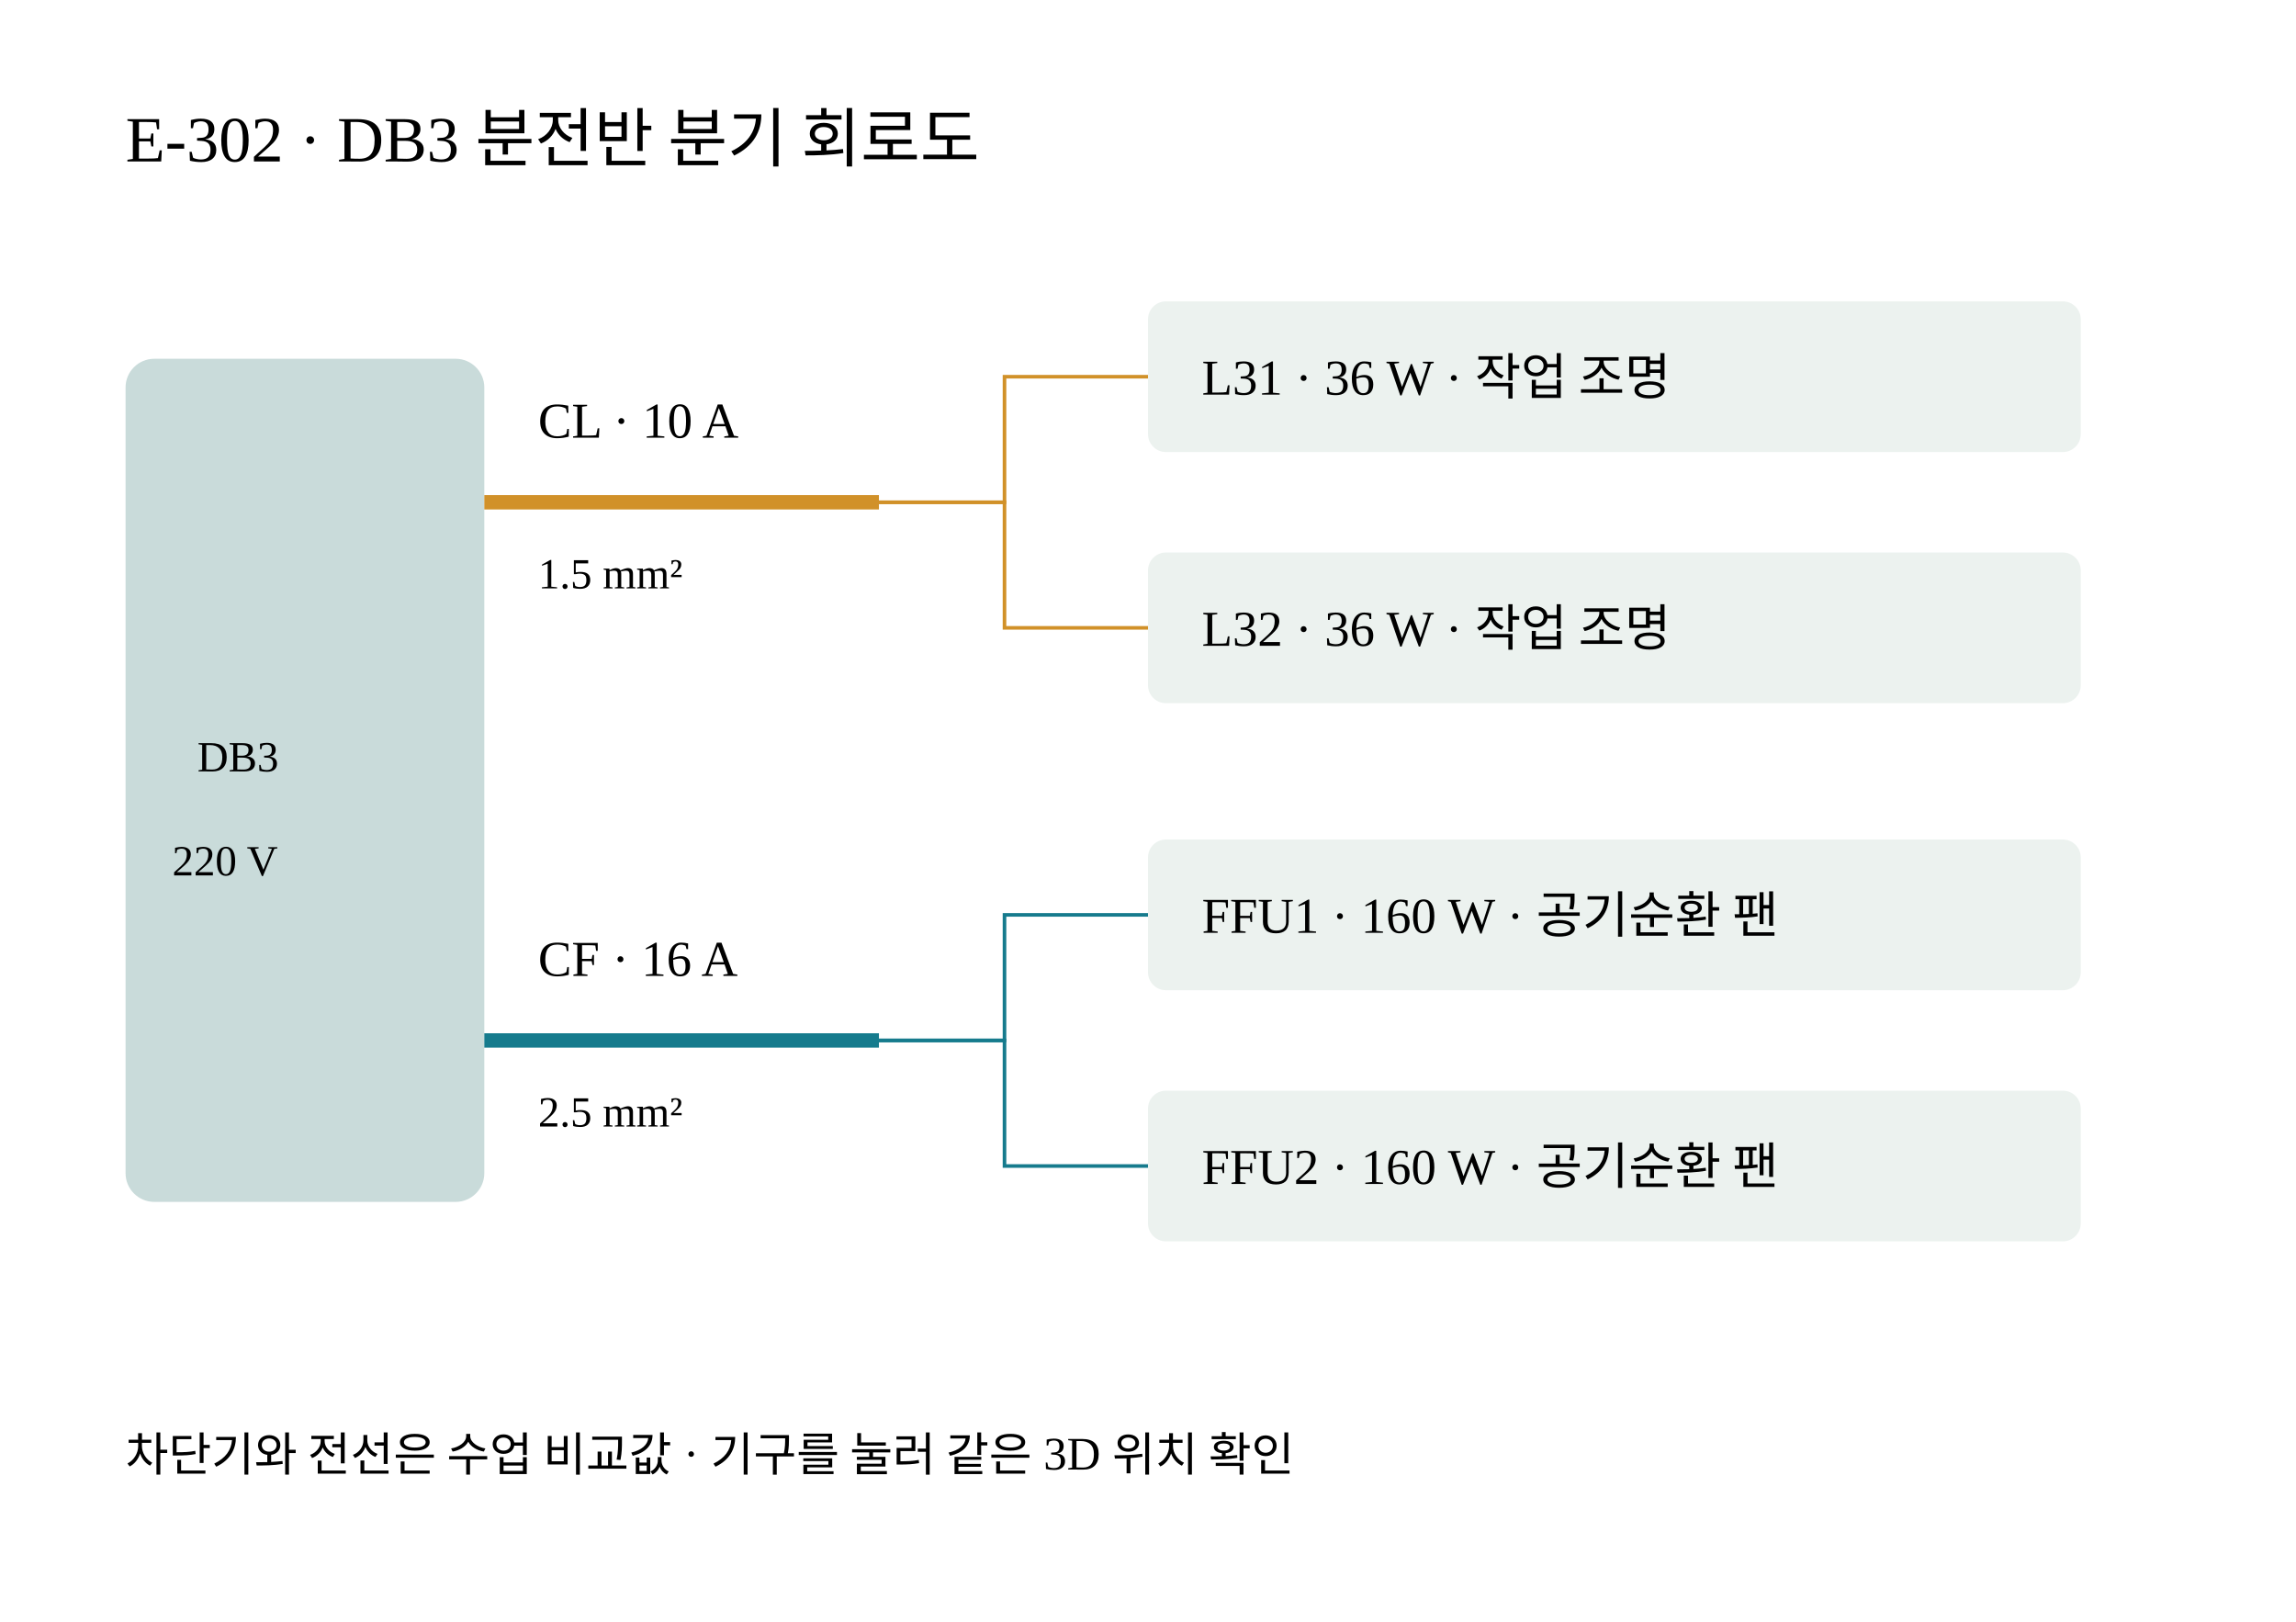
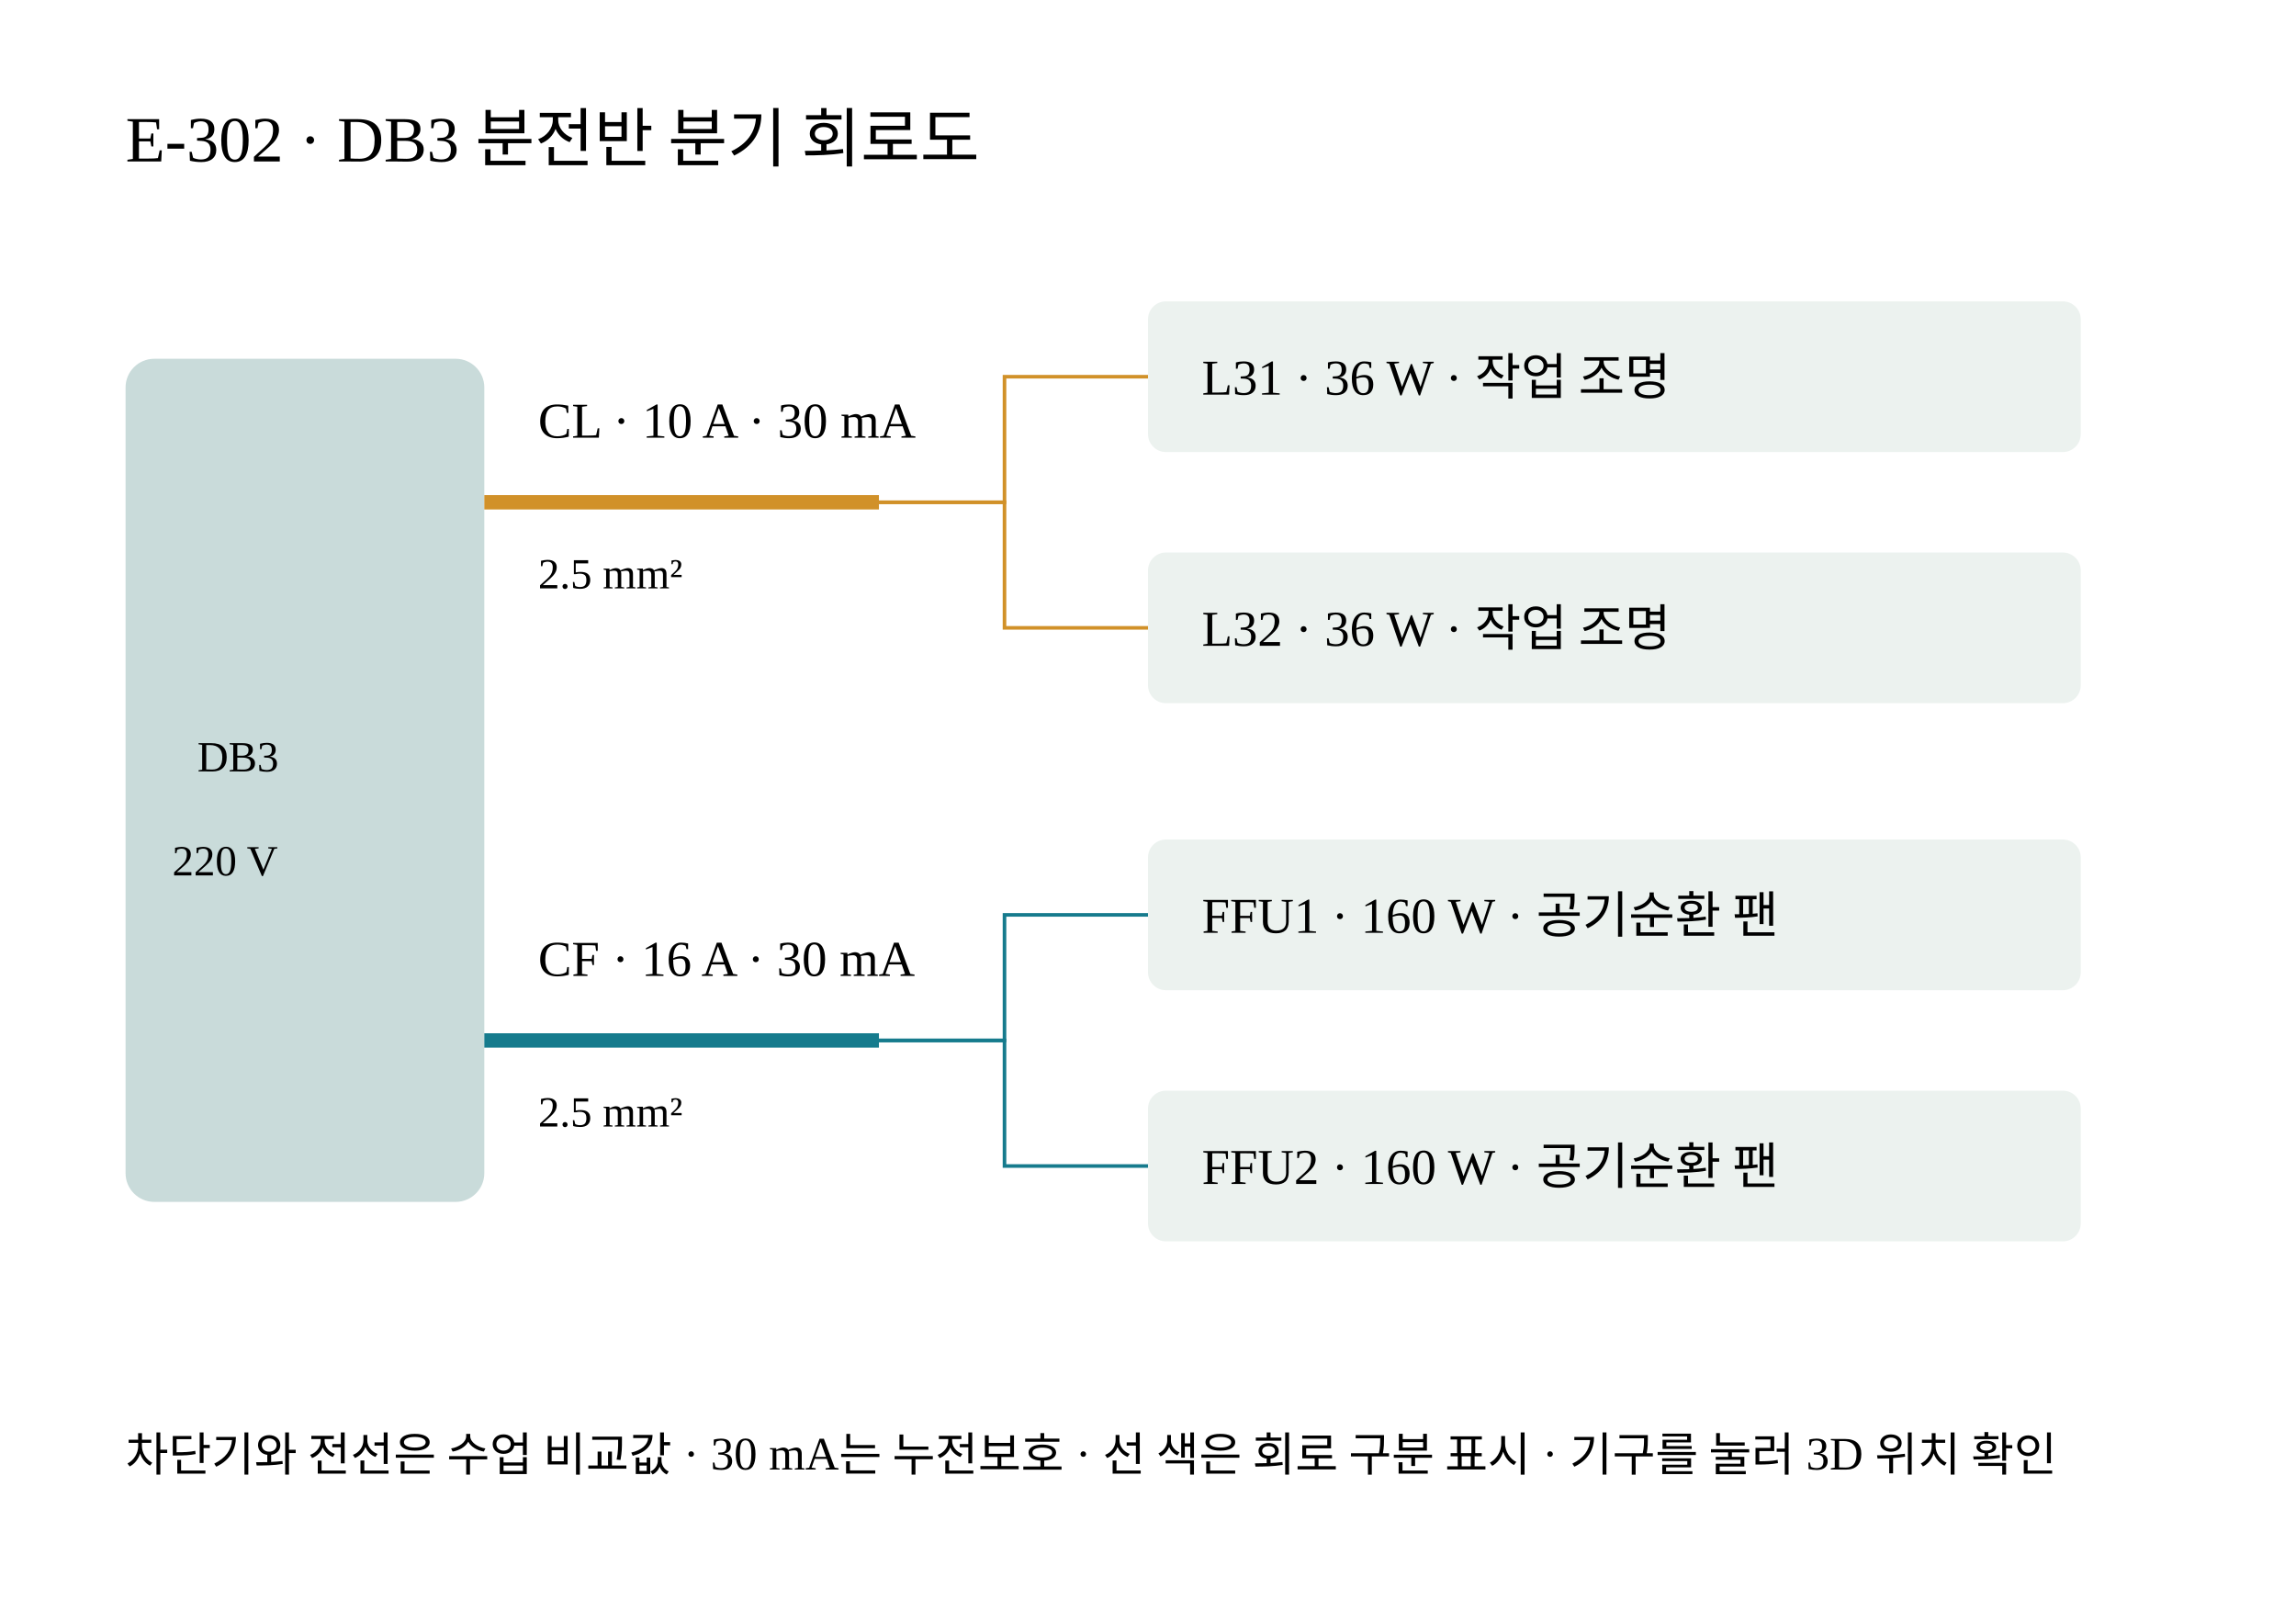
<svg viewBox="0 0 640 452" aria-label="분전반 분기 회로도">
  <text x="35" y="45" font-size="18">E-302 · DB3 분전반 분기 회로도</text>
  <g data-device="DB3" role="button" tabindex="0">
    <rect x="35" y="100" width="100" height="235" rx="8" fill="#c9dbda" />
    <text x="55" y="215">DB3</text>
    <text x="48" y="244">220 V</text>
  </g>
  <path d="M135 140H245" stroke="#d19129" stroke-width="4" />
-   <text x="150" y="122" font-size="14">CL · 10 A</text>
-   <text x="150" y="164" font-size="12">1.5 mm²</text>
+   <text x="150" y="122" font-size="14">CL · 10 A · 30 mA</text>
+   <text x="150" y="164" font-size="12">2.5 mm²</text>
  <g role="button" tabindex="0" data-device="L31">
    <path d="M245 140H280V105H320" stroke="#d19129" fill="none" />
    <rect x="320" y="84" width="260" height="42" rx="5" fill="#ecf2ef" />
    <text x="335" y="110" font-size="14">L31 · 36 W · 작업 조명</text>
  </g>
  <g role="button" tabindex="0" data-device="L32">
    <path d="M245 140H280V175H320" stroke="#d19129" fill="none" />
    <rect x="320" y="154" width="260" height="42" rx="5" fill="#ecf2ef" />
    <text x="335" y="180" font-size="14">L32 · 36 W · 작업 조명</text>
  </g>
  <path d="M135 290H245" stroke="#167b8d" stroke-width="4" />
-   <text x="150" y="272" font-size="14">CF · 16 A</text>
+   <text x="150" y="272" font-size="14">CF · 16 A · 30 mA</text>
  <text x="150" y="314" font-size="12">2.5 mm²</text>
  <g role="button" tabindex="0" data-device="FFU1">
    <path d="M245 290H280V255H320" stroke="#167b8d" fill="none" />
    <rect x="320" y="234" width="260" height="42" rx="5" fill="#ecf2ef" />
    <text x="335" y="260" font-size="14">FFU1 · 160 W · 공기순환 팬</text>
  </g>
  <g role="button" tabindex="0" data-device="FFU2">
    <path d="M245 290H280V325H320" stroke="#167b8d" fill="none" />
    <rect x="320" y="304" width="260" height="42" rx="5" fill="#ecf2ef" />
    <text x="335" y="330" font-size="14">FFU2 · 160 W · 공기순환 팬</text>
  </g>
-   <text x="35" y="410" font-size="13">차단기와 전선은 수업 비교값 · 기구를 눌러 같은 3D 위치 확인</text>
+   <text x="35" y="410" font-size="13">차단기와 전선은 수업 비교값 · 30 mA는 누전보호 · 선 색은 회로 구분 표시 · 기구를 눌러 3D 위치 확인</text>
</svg>
